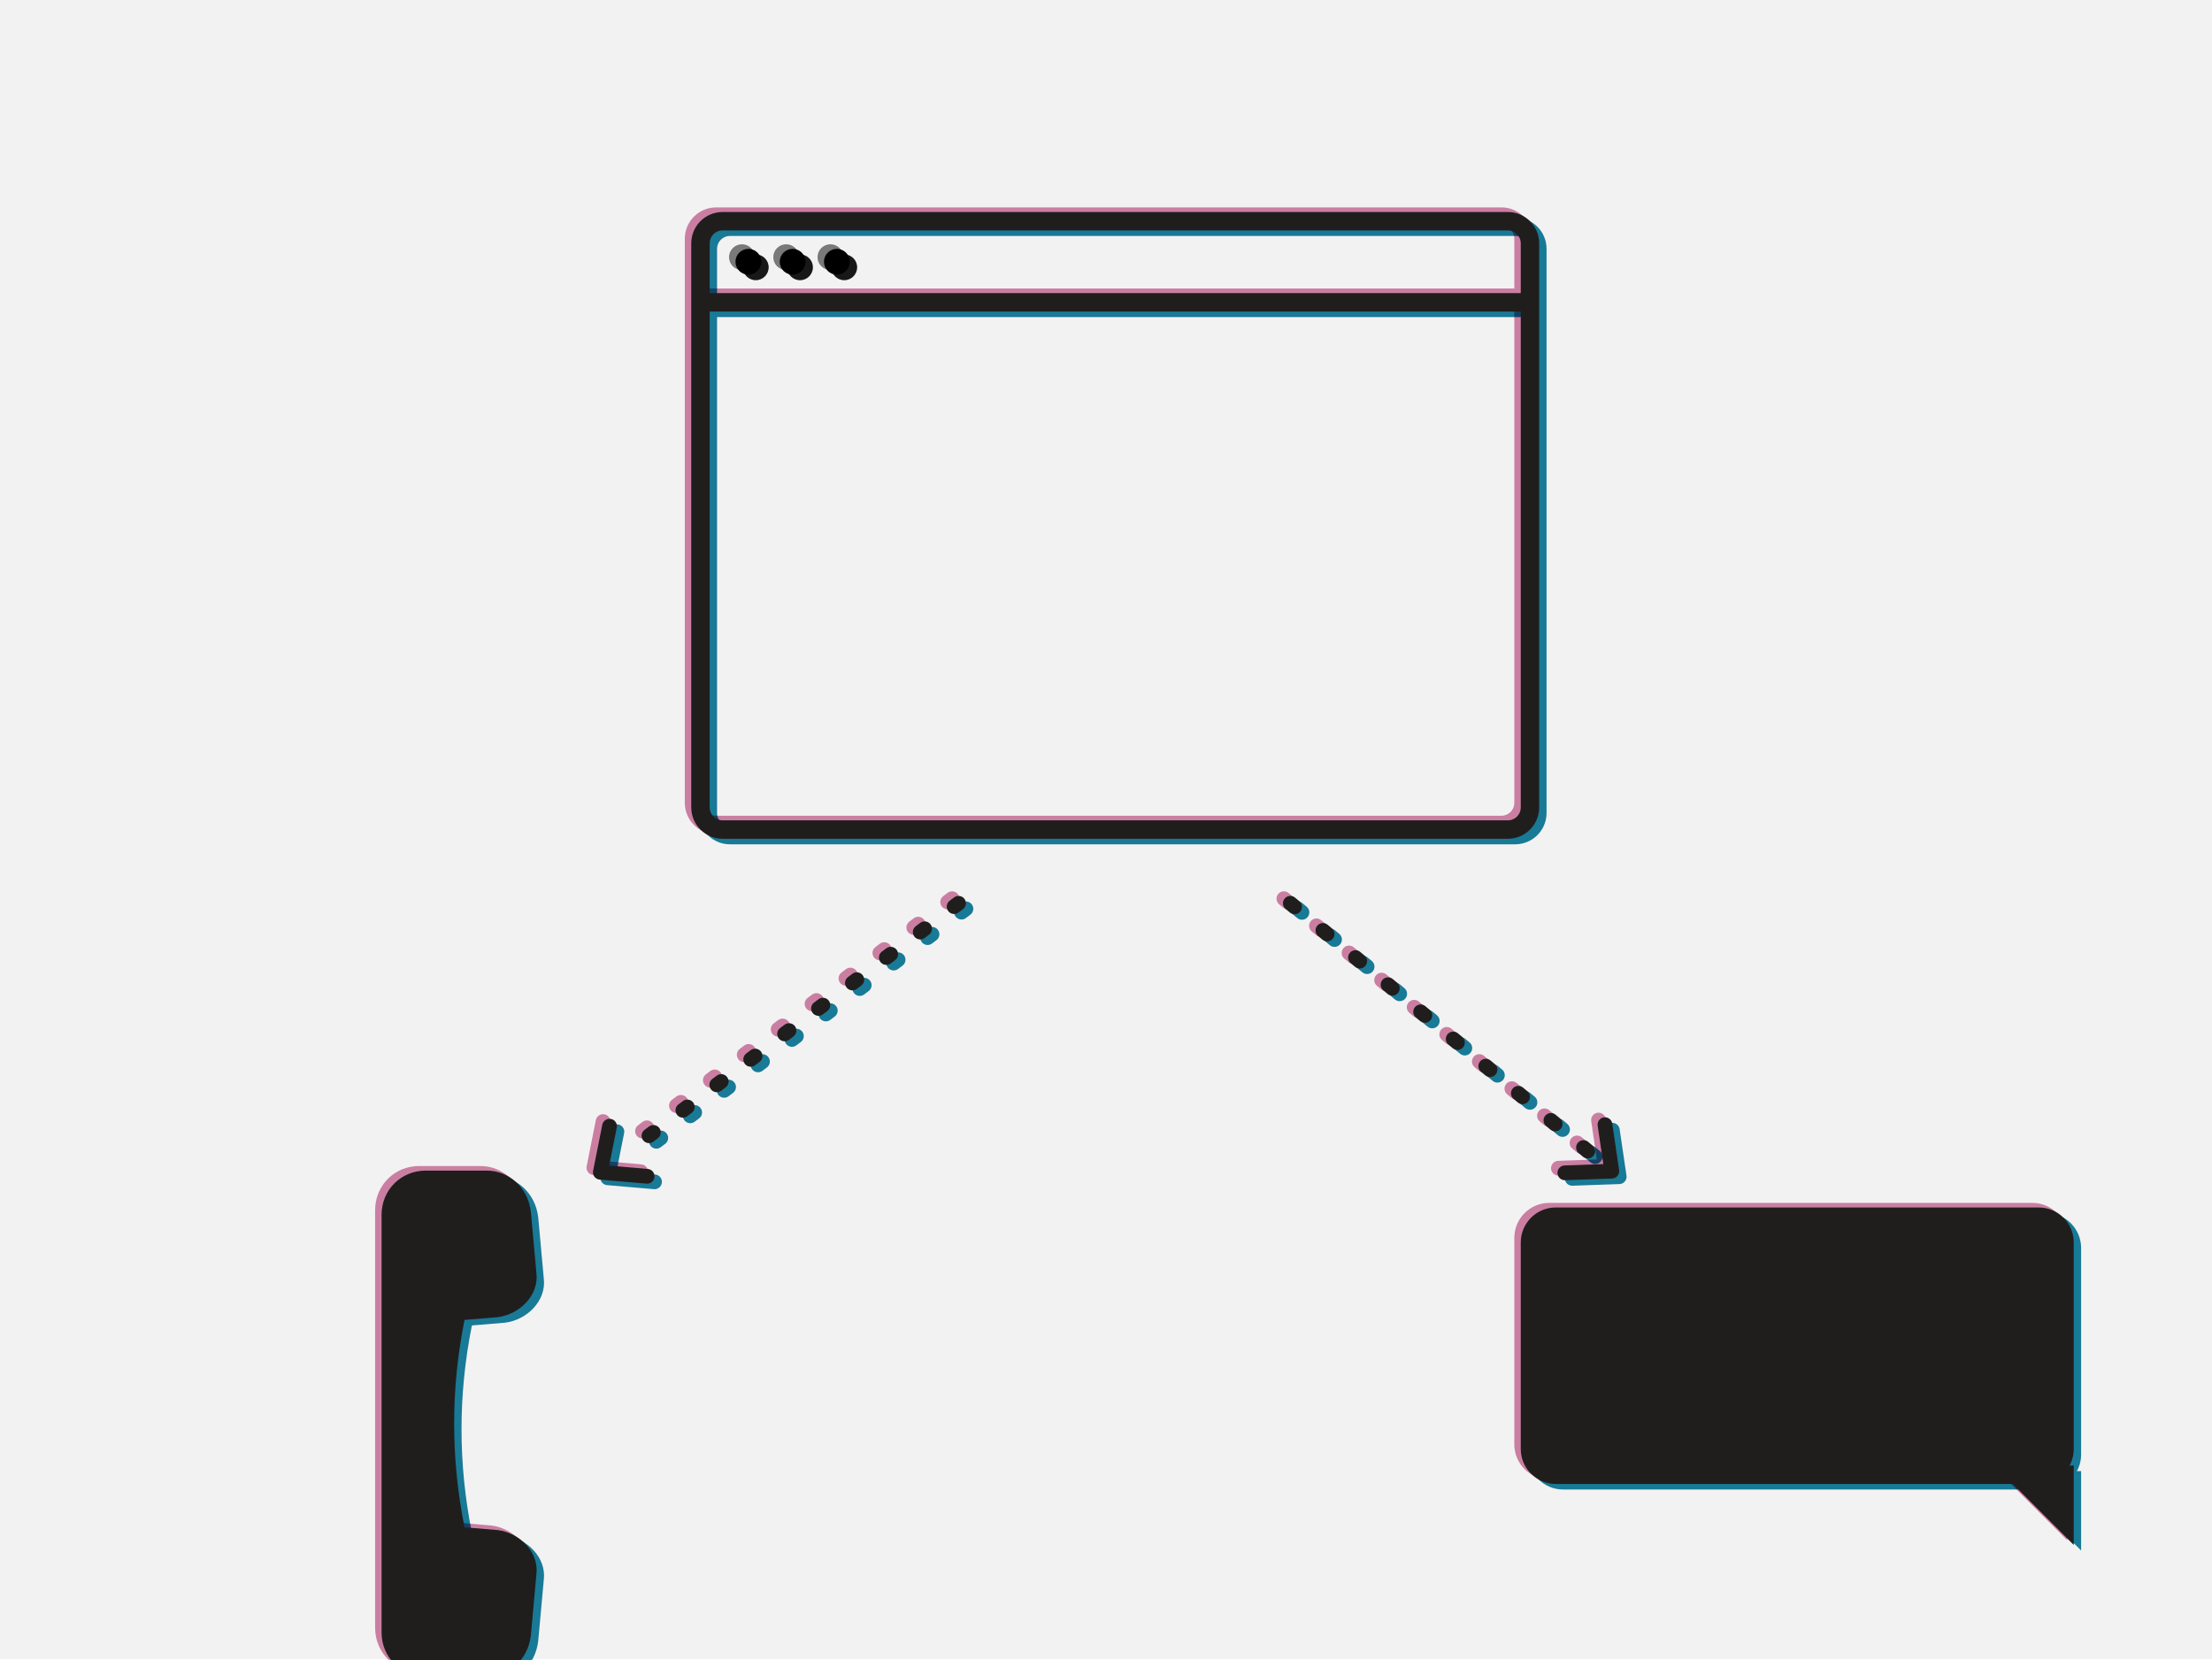
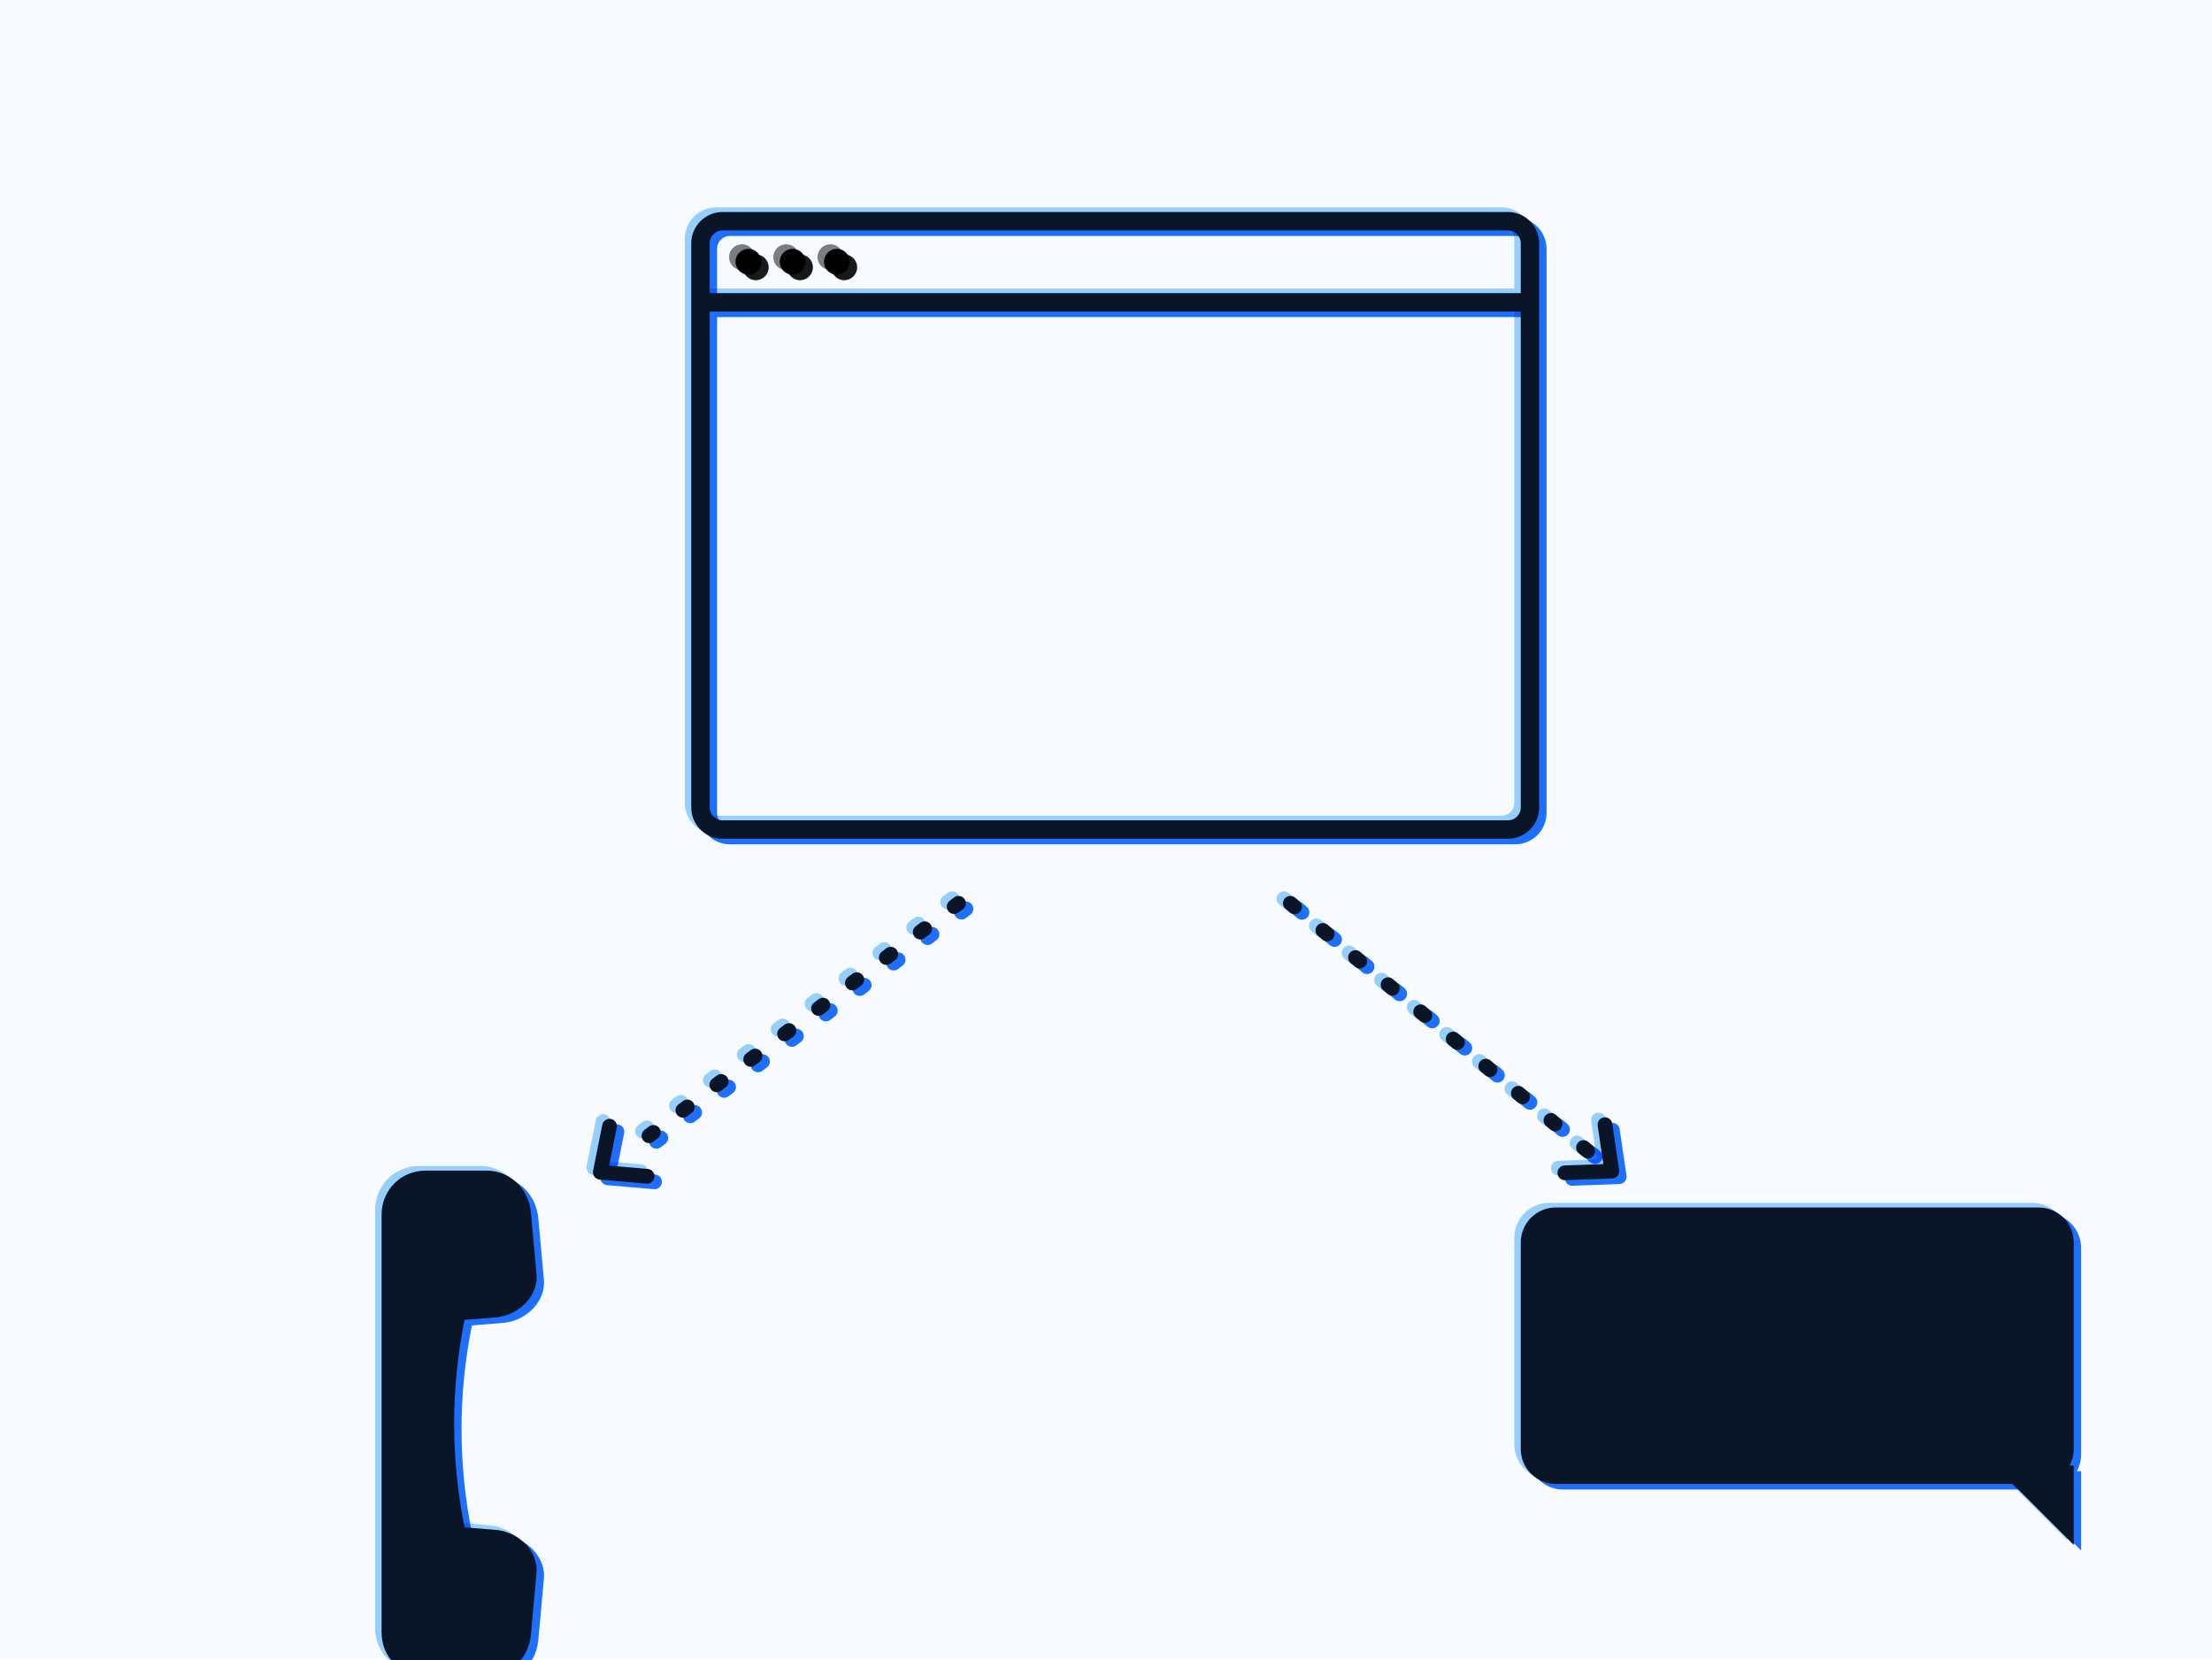
<svg xmlns="http://www.w3.org/2000/svg" viewBox="0 0 1200 900" role="img" aria-label="El sitio conectado al agente de voz y al chatbot">
  <defs />
-   <rect width="1200" height="900" fill="#f3f2f2" />
-   <g style="mix-blend-mode:multiply" opacity="0.9" transform="translate(4,3)" stroke="#007293" fill="#007293">
+   <rect width="1200" height="900" fill="#f7fbff" />
+   <g style="mix-blend-mode:multiply" opacity="0.9" transform="translate(4,3)" stroke="#0560fc" fill="#0560fc">
    <g transform="translate(380,120) scale(1)" fill="none" stroke-width="10">
      <rect x="0" y="0" width="450" height="330" rx="12" />
      <path d="M0 44 h450" />
      <circle cx="26" cy="22" r="7" fill="currentColor" stroke="none" />
      <circle cx="50" cy="22" r="7" fill="currentColor" stroke="none" />
      <circle cx="74" cy="22" r="7" fill="currentColor" stroke="none" />
    </g>
    <g transform="translate(520,490) rotate(143.1)" fill="none" stroke-width="8" stroke-linecap="round">
      <path d="M0 0 H228" stroke-dasharray="3 20" />
      <path d="M224 -17 l19 17 -19 17" stroke-linejoin="round" />
    </g>
    <g transform="translate(700,490) rotate(39.8)" fill="none" stroke-width="8" stroke-linecap="round">
      <path d="M0 0 H212" stroke-dasharray="3 20" />
      <path d="M208 -17 l19 17 -19 17" stroke-linejoin="round" />
    </g>
    <g transform="translate(180,650) scale(1.5)">
      <path stroke="none" d="M18 6c0-9 7-16 16-16h22c8 0 15 6 16 15l2 22c1 8-6 15-14 16l-12 1c-5 25-5 50 0 75l12 1c8 1 15 8 14 16l-2 22c-1 9-8 15-16 15H34c-9 0-16-7-16-16 0-50 0-99 0-151z" />
    </g>
    <g transform="translate(830,660) scale(1)" stroke-width="10">
      <rect x="0" y="0" width="290" height="140" rx="14" />
      <path d="M290 140 l0 26 -26 -26z" />
    </g>
  </g>
-   <g style="mix-blend-mode:multiply" opacity="0.5" transform="translate(-3.5,-2.5)" stroke="#aa0b56" fill="#aa0b56">
+   <g style="mix-blend-mode:multiply" opacity="0.5" transform="translate(-3.5,-2.5)" stroke="#37a3fe" fill="#37a3fe">
    <g transform="translate(380,120) scale(1)" fill="none" stroke-width="10">
      <rect x="0" y="0" width="450" height="330" rx="12" />
      <path d="M0 44 h450" />
      <circle cx="26" cy="22" r="7" fill="currentColor" stroke="none" />
      <circle cx="50" cy="22" r="7" fill="currentColor" stroke="none" />
      <circle cx="74" cy="22" r="7" fill="currentColor" stroke="none" />
    </g>
    <g transform="translate(520,490) rotate(143.1)" fill="none" stroke-width="8" stroke-linecap="round">
      <path d="M0 0 H228" stroke-dasharray="3 20" />
      <path d="M224 -17 l19 17 -19 17" stroke-linejoin="round" />
    </g>
    <g transform="translate(700,490) rotate(39.8)" fill="none" stroke-width="8" stroke-linecap="round">
      <path d="M0 0 H212" stroke-dasharray="3 20" />
      <path d="M208 -17 l19 17 -19 17" stroke-linejoin="round" />
    </g>
    <g transform="translate(180,650) scale(1.5)">
      <path stroke="none" d="M18 6c0-9 7-16 16-16h22c8 0 15 6 16 15l2 22c1 8-6 15-14 16l-12 1c-5 25-5 50 0 75l12 1c8 1 15 8 14 16l-2 22c-1 9-8 15-16 15H34c-9 0-16-7-16-16 0-50 0-99 0-151z" />
    </g>
    <g transform="translate(830,660) scale(1)" stroke-width="10">
      <rect x="0" y="0" width="290" height="140" rx="14" />
      <path d="M290 140 l0 26 -26 -26z" />
    </g>
  </g>
-   <g stroke="#201e1d" fill="#201e1d">
+   <g stroke="#0a1628" fill="#0a1628">
    <g transform="translate(380,120) scale(1)" fill="none" stroke-width="10">
      <rect x="0" y="0" width="450" height="330" rx="12" />
      <path d="M0 44 h450" />
      <circle cx="26" cy="22" r="7" fill="currentColor" stroke="none" />
      <circle cx="50" cy="22" r="7" fill="currentColor" stroke="none" />
      <circle cx="74" cy="22" r="7" fill="currentColor" stroke="none" />
    </g>
    <g transform="translate(520,490) rotate(143.1)" fill="none" stroke-width="8" stroke-linecap="round">
      <path d="M0 0 H228" stroke-dasharray="3 20" />
      <path d="M224 -17 l19 17 -19 17" stroke-linejoin="round" />
    </g>
    <g transform="translate(700,490) rotate(39.8)" fill="none" stroke-width="8" stroke-linecap="round">
      <path d="M0 0 H212" stroke-dasharray="3 20" />
      <path d="M208 -17 l19 17 -19 17" stroke-linejoin="round" />
    </g>
    <g transform="translate(180,650) scale(1.5)">
      <path stroke="none" d="M18 6c0-9 7-16 16-16h22c8 0 15 6 16 15l2 22c1 8-6 15-14 16l-12 1c-5 25-5 50 0 75l12 1c8 1 15 8 14 16l-2 22c-1 9-8 15-16 15H34c-9 0-16-7-16-16 0-50 0-99 0-151z" />
    </g>
    <g transform="translate(830,660) scale(1)" stroke-width="10">
      <rect x="0" y="0" width="290" height="140" rx="14" />
      <path d="M290 140 l0 26 -26 -26z" />
    </g>
  </g>
</svg>
